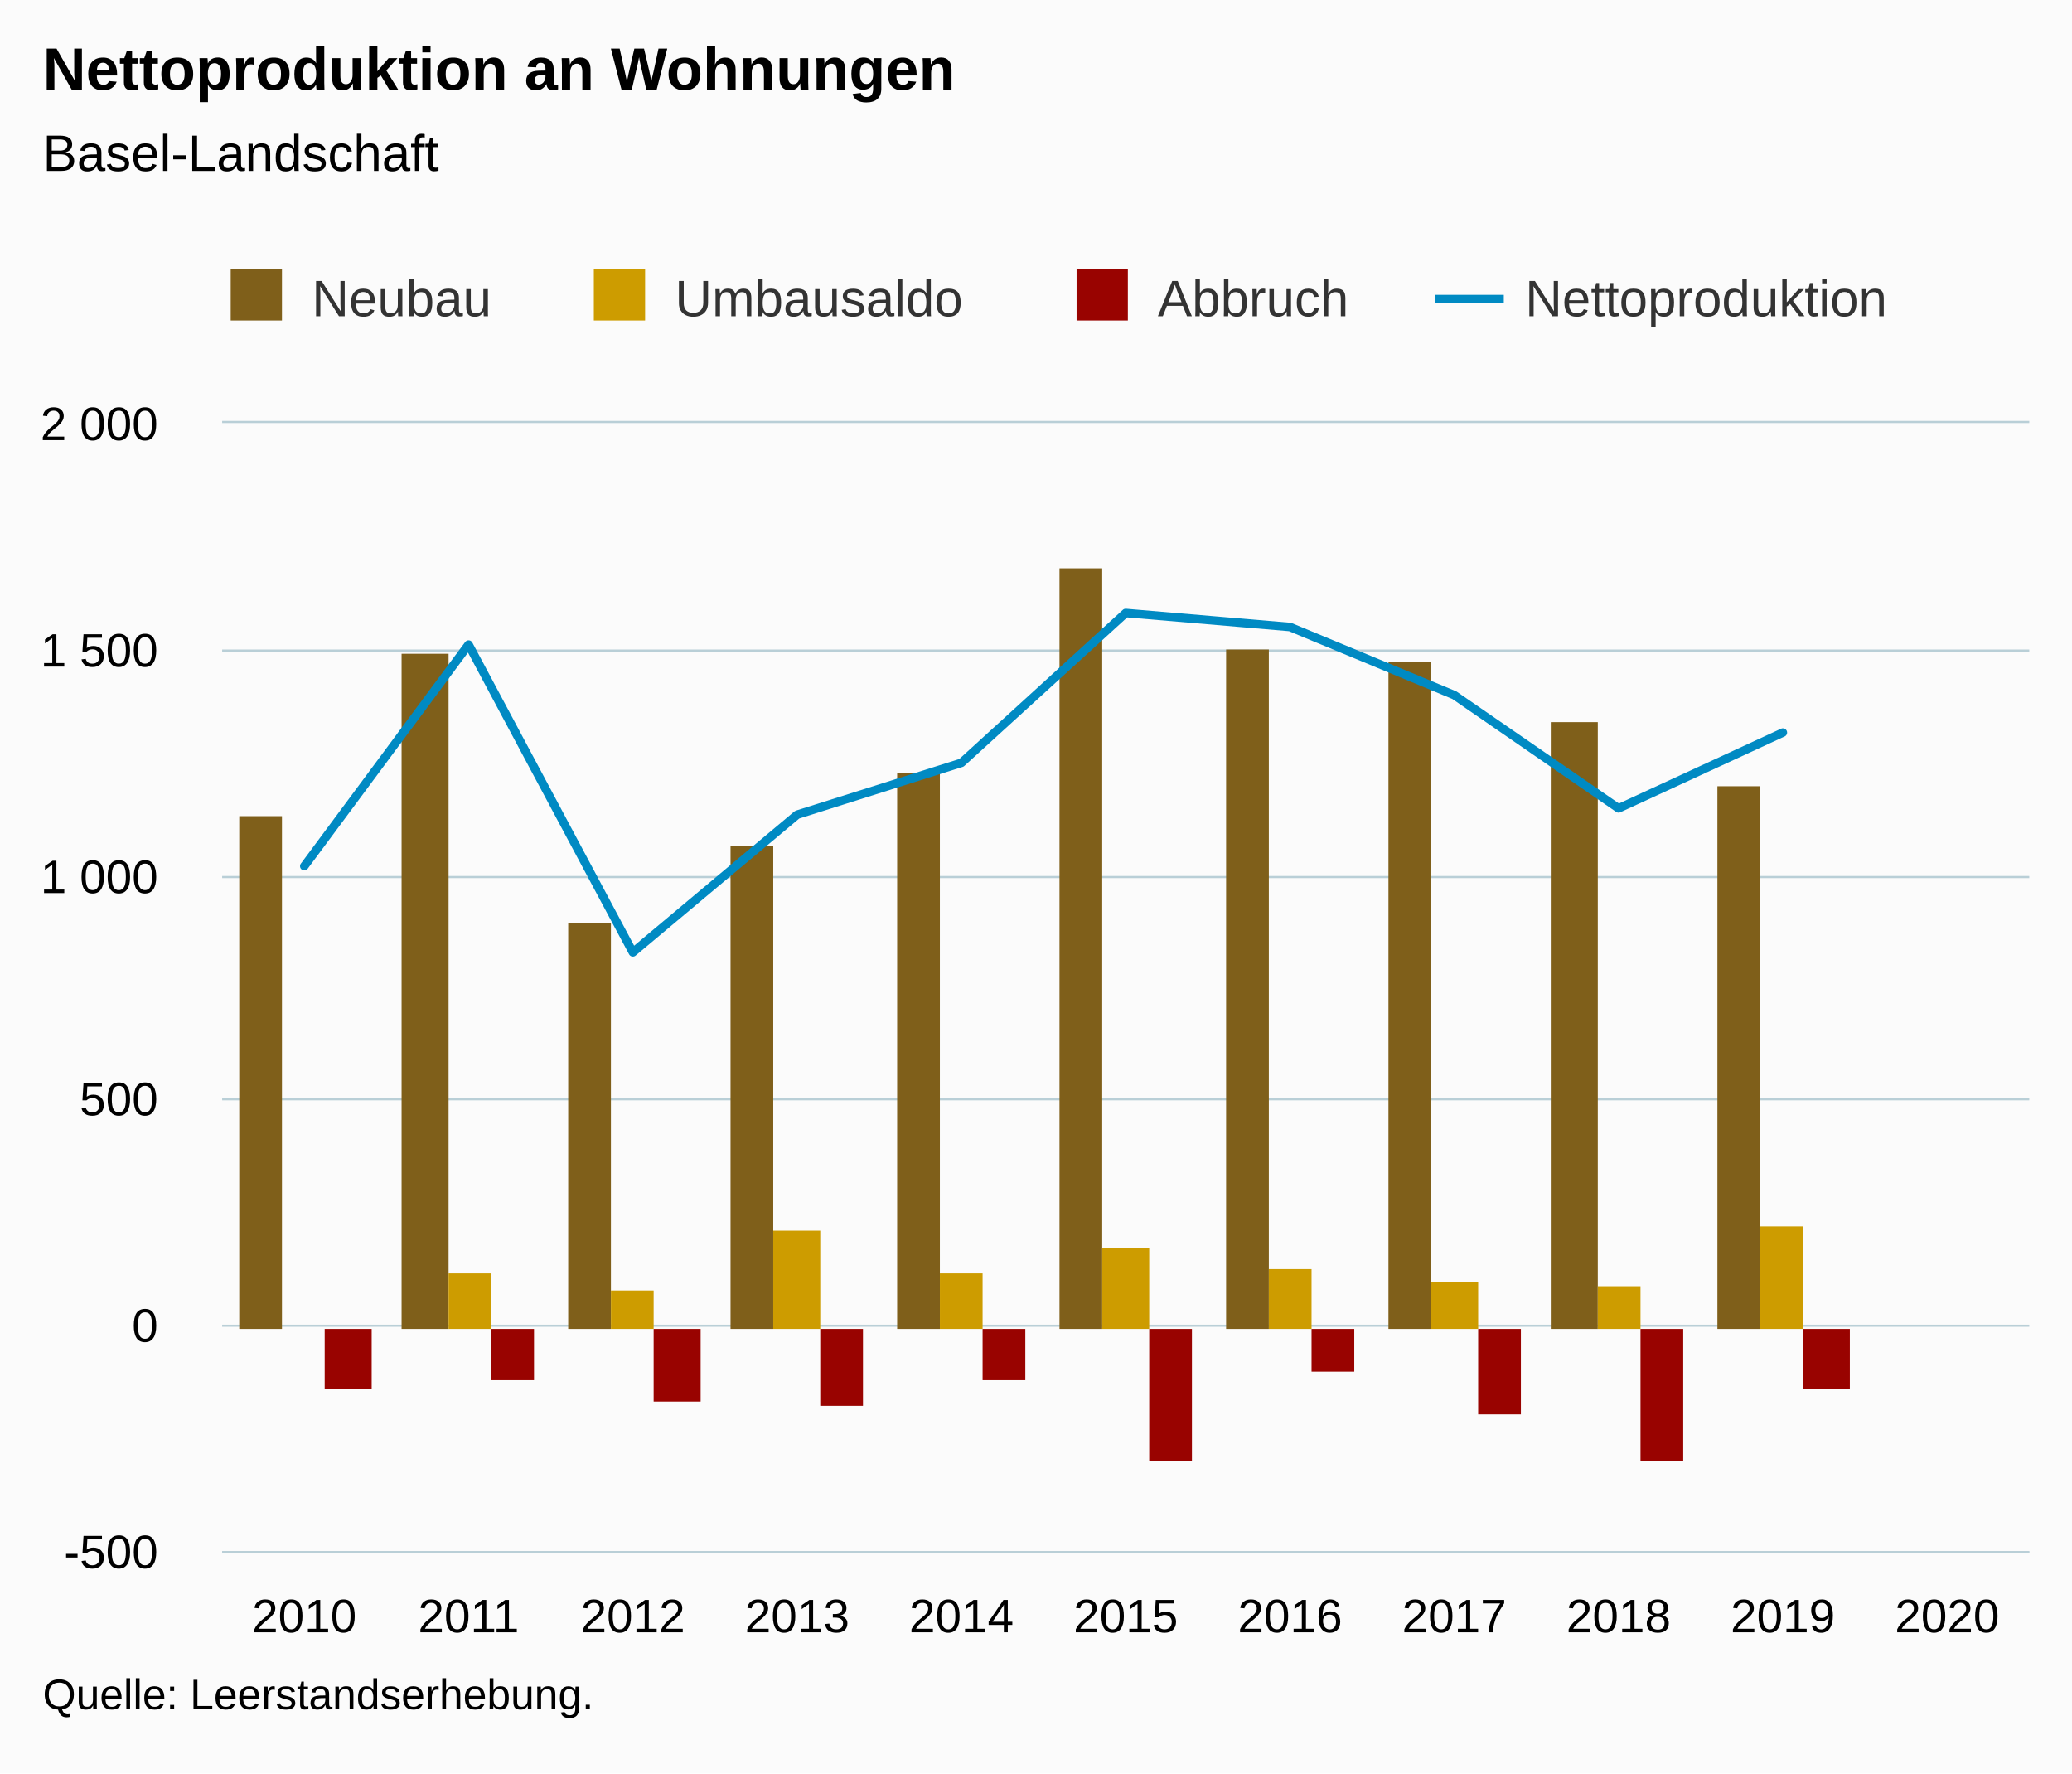
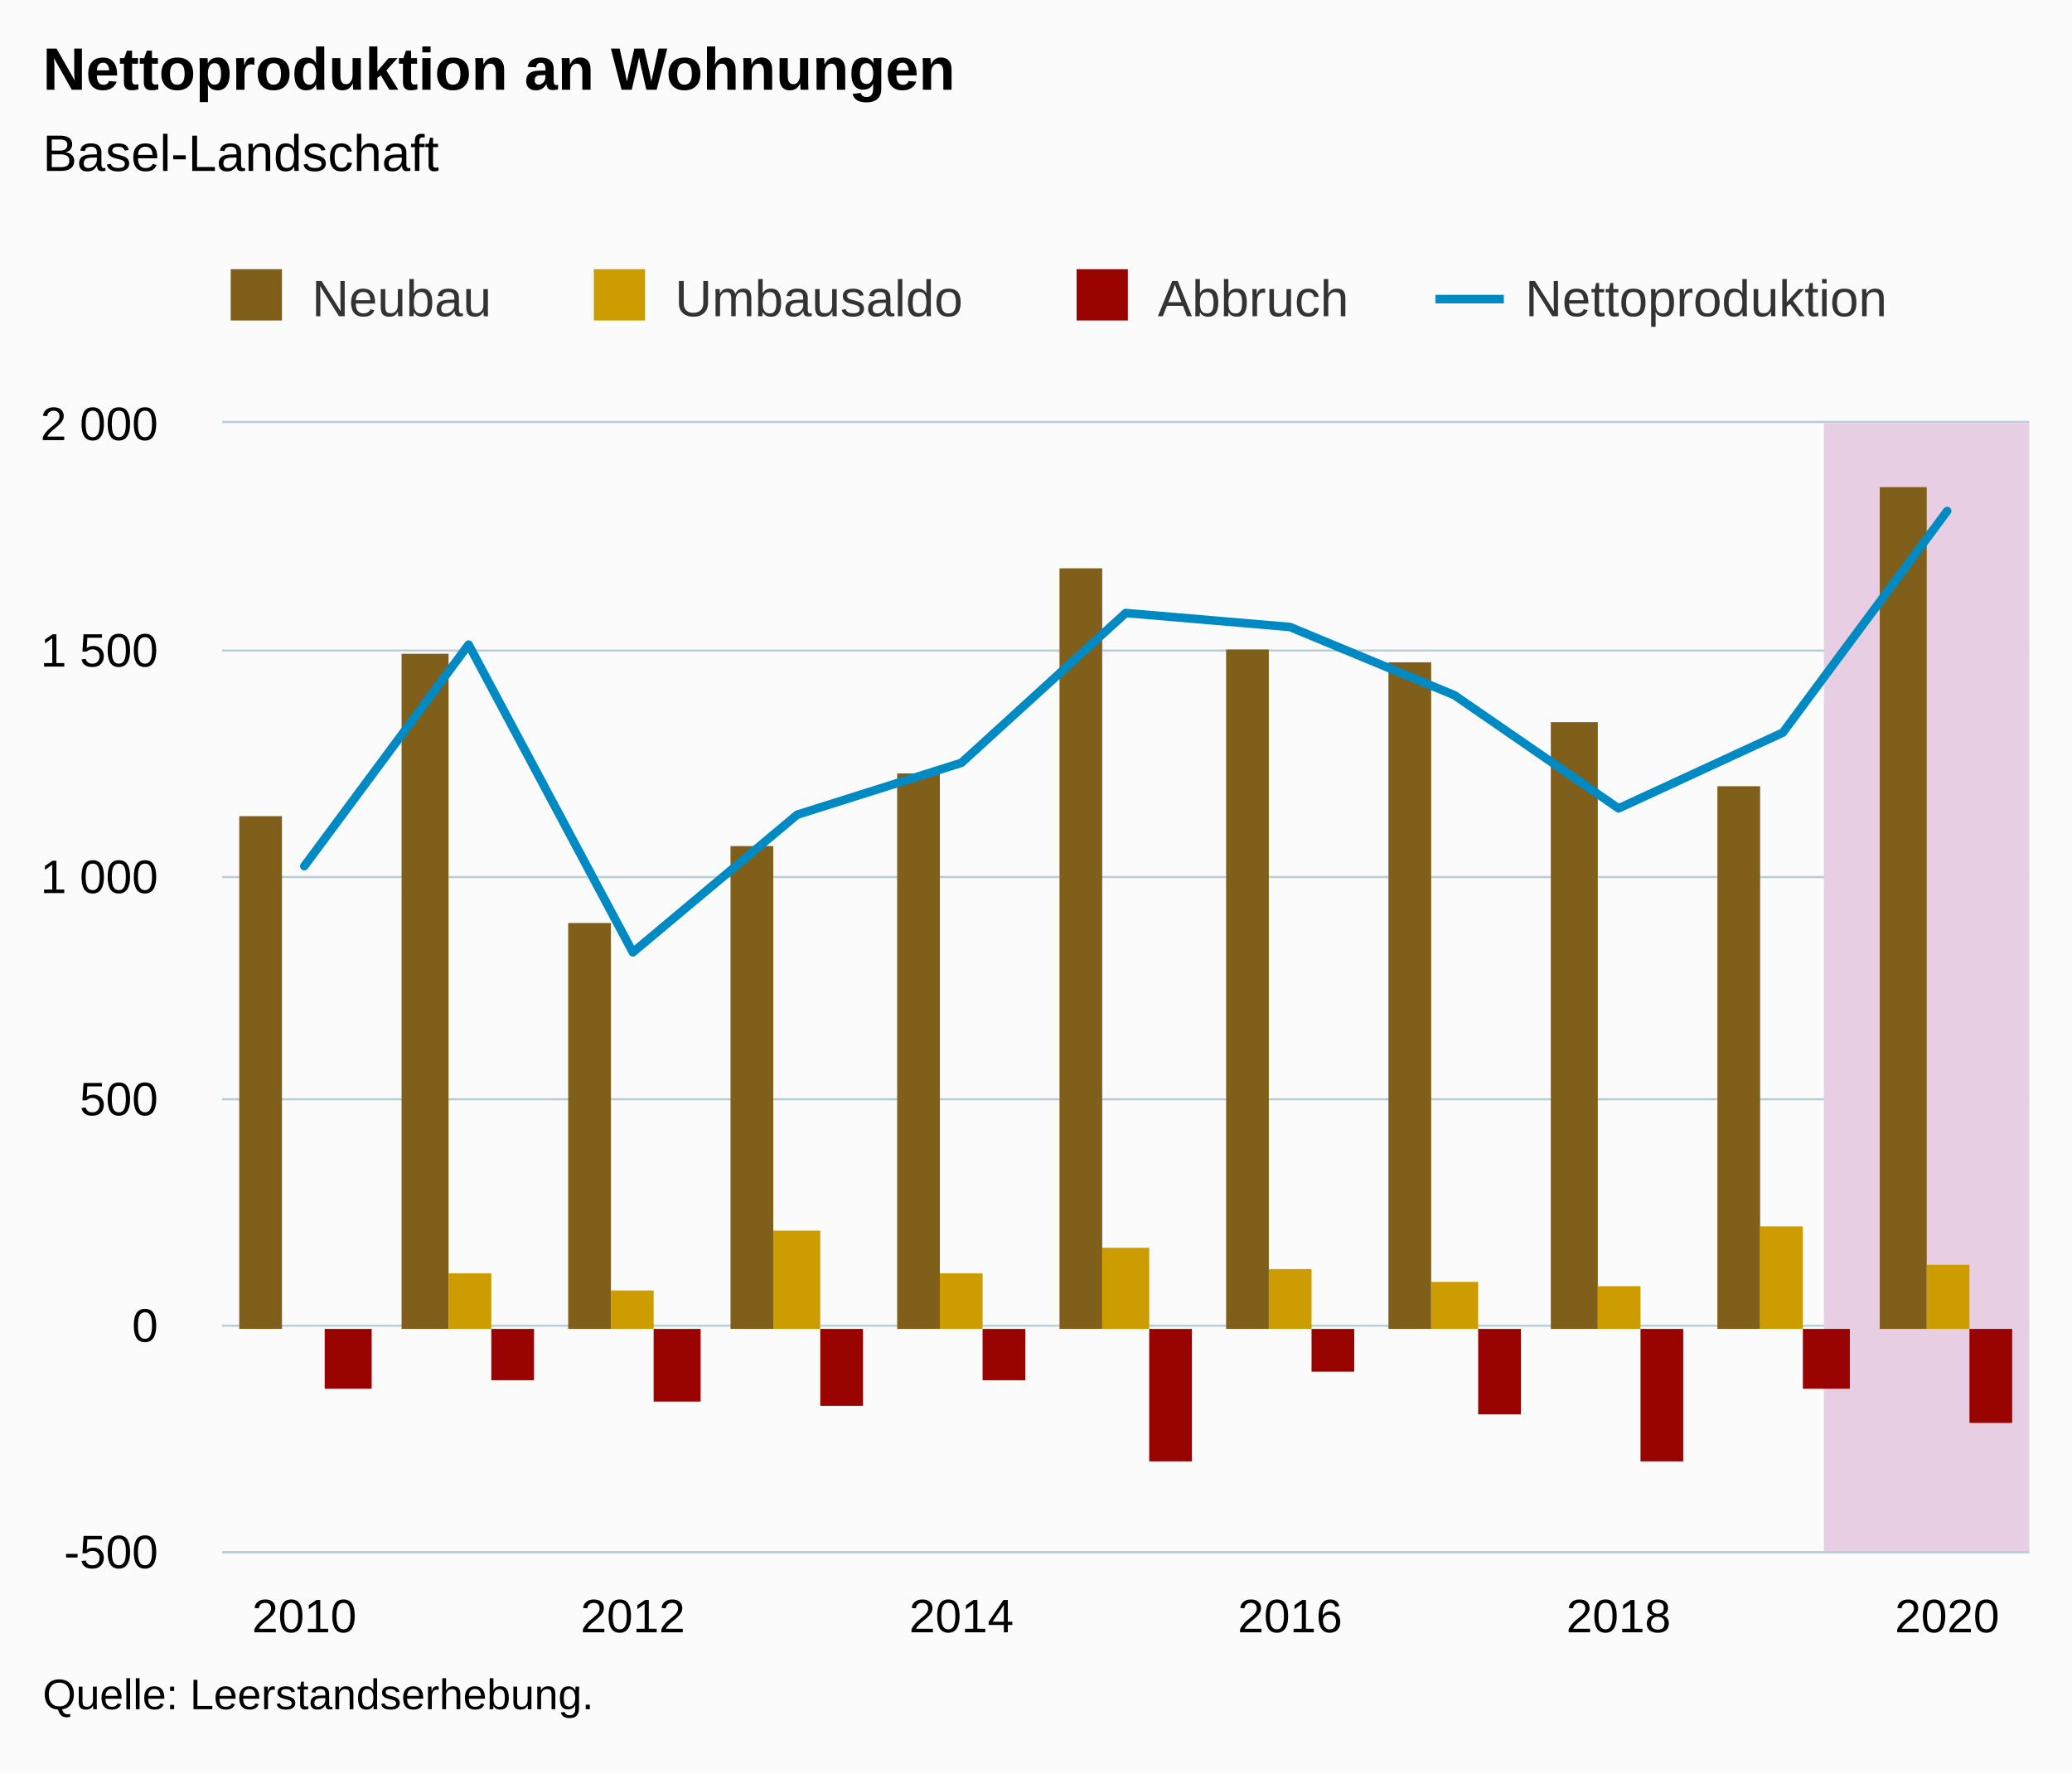
<svg xmlns="http://www.w3.org/2000/svg" version="1.1" class="highcharts-root" style="font-family:Arial;font-size:12px;" viewBox="0 0 485 415">
  <defs>
-     <clipPath id="highcharts-ctsox96-50-">
+     <clipPath id="highcharts-wgi0bji-54-">
      <rect x="0" y="0" width="423" height="264" fill="none" />
    </clipPath>
-     <clipPath id="highcharts-ctsox96-62-">
+     <clipPath id="highcharts-wgi0bji-66-">
      <rect x="0" y="0" width="423" height="264" fill="none" />
    </clipPath>
  </defs>
  <rect fill="#fbfbfb" class="highcharts-background" x="0" y="0" width="485" height="415" rx="0" ry="0" />
  <rect fill="none" class="highcharts-plot-background" x="52" y="99" width="423" height="264" />
  <g class="highcharts-pane-group" data-z-index="0" />
  <g class="highcharts-grid highcharts-xaxis-grid" data-z-index="1">
-     <path fill="none" data-z-index="1" class="highcharts-grid-line" d="M 89.5 99 L 89.5 363" opacity="1" />
-     <path fill="none" data-z-index="1" class="highcharts-grid-line" d="M 128.5 99 L 128.5 363" opacity="1" />
-     <path fill="none" data-z-index="1" class="highcharts-grid-line" d="M 166.5 99 L 166.5 363" opacity="1" />
-     <path fill="none" data-z-index="1" class="highcharts-grid-line" d="M 205.5 99 L 205.5 363" opacity="1" />
-     <path fill="none" data-z-index="1" class="highcharts-grid-line" d="M 243.5 99 L 243.5 363" opacity="1" />
-     <path fill="none" data-z-index="1" class="highcharts-grid-line" d="M 282.5 99 L 282.5 363" opacity="1" />
-     <path fill="none" data-z-index="1" class="highcharts-grid-line" d="M 320.5 99 L 320.5 363" opacity="1" />
-     <path fill="none" data-z-index="1" class="highcharts-grid-line" d="M 359.5 99 L 359.5 363" opacity="1" />
-     <path fill="none" data-z-index="1" class="highcharts-grid-line" d="M 397.5 99 L 397.5 363" opacity="1" />
-     <path fill="none" data-z-index="1" class="highcharts-grid-line" d="M 436.5 99 L 436.5 363" opacity="1" />
-     <path fill="none" data-z-index="1" class="highcharts-grid-line" d="M 474.5 99 L 474.5 363" opacity="1" />
-     <path fill="none" data-z-index="1" class="highcharts-grid-line" d="M 51.5 99 L 51.5 363" opacity="1" />
+     <path fill="none" data-z-index="1" class="highcharts-grid-line" d="M 70.5 99 L 70.5 363" opacity="1" />
+     <path fill="none" data-z-index="1" class="highcharts-grid-line" d="M 147.5 99 L 147.5 363" opacity="1" />
+     <path fill="none" data-z-index="1" class="highcharts-grid-line" d="M 224.5 99 L 224.5 363" opacity="1" />
+     <path fill="none" data-z-index="1" class="highcharts-grid-line" d="M 301.5 99 L 301.5 363" opacity="1" />
+     <path fill="none" data-z-index="1" class="highcharts-grid-line" d="M 378.5 99 L 378.5 363" opacity="1" />
+     <path fill="none" data-z-index="1" class="highcharts-grid-line" d="M 455.5 99 L 455.5 363" opacity="1" />
  </g>
  <g class="highcharts-grid highcharts-yaxis-grid" data-z-index="1">
    <path fill="none" stroke="#B9CFD7" stroke-width="0.5" data-z-index="1" class="highcharts-grid-line" d="M 52 363.25 L 475 363.25" opacity="1" />
    <path fill="none" stroke="#B9CFD7" stroke-width="0.5" data-z-index="1" class="highcharts-grid-line" d="M 52 310.25 L 475 310.25" opacity="1" />
    <path fill="none" stroke="#B9CFD7" stroke-width="0.5" data-z-index="1" class="highcharts-grid-line" d="M 52 257.25 L 475 257.25" opacity="1" />
    <path fill="none" stroke="#B9CFD7" stroke-width="0.5" data-z-index="1" class="highcharts-grid-line" d="M 52 205.25 L 475 205.25" opacity="1" />
    <path fill="none" stroke="#B9CFD7" stroke-width="0.5" data-z-index="1" class="highcharts-grid-line" d="M 52 152.25 L 475 152.25" opacity="1" />
    <path fill="none" stroke="#B9CFD7" stroke-width="0.5" data-z-index="1" class="highcharts-grid-line" d="M 52 98.75 L 475 98.75" opacity="1" />
  </g>
  <rect fill="none" class="highcharts-plot-border" data-z-index="1" x="52" y="99" width="423" height="264" />
  <g class="highcharts-axis highcharts-xaxis" data-z-index="2">
    <path fill="none" class="highcharts-axis-line" stroke="#B9CFD7" stroke-width="0.5" data-z-index="7" d="M 52 363.25 L 475 363.25" />
  </g>
  <g class="highcharts-axis highcharts-yaxis" data-z-index="2">
    <path fill="none" class="highcharts-axis-line" data-z-index="7" d="M 52 99 L 52 363" />
  </g>
  <g class="highcharts-series-group" data-z-index="3">
-     <g class="highcharts-series highcharts-series-0 highcharts-column-series" data-z-index="0.1" opacity="1" transform="translate(52,99) scale(1 1)" clip-path="url(#highcharts-ctsox96-62-)">
+     <g class="highcharts-series highcharts-series-4 highcharts-polygon-series" data-z-index="-99" opacity="1" transform="translate(52,99) scale(1 1)" clip-path="url(#highcharts-wgi0bji-66-)">
+       <path fill="#E7CEE2" d="M 374.932 264 L 374.932 0 L 442.227 0 L 442.227 264 Z" class="highcharts-area" data-z-index="0" />
+       <path fill="none" d="M 374.932 264 L 374.932 0 L 442.227 0 L 442.227 264 Z" class="highcharts-graph" data-z-index="1" stroke-linejoin="round" stroke-linecap="round" />
+     </g>
+     <g class="highcharts-markers highcharts-series-4 highcharts-polygon-series" data-z-index="-99" opacity="1" transform="translate(52,99) scale(1 1)" clip-path="none" />
+     <g class="highcharts-series highcharts-series-0 highcharts-column-series" data-z-index="0.1" opacity="1" transform="translate(52,99) scale(1 1)" clip-path="url(#highcharts-wgi0bji-66-)">
      <rect x="4" y="92" width="10" height="120" fill="#7F5F1A" opacity="1" class="highcharts-point" />
      <rect x="42" y="54" width="11" height="158" fill="#7F5F1A" opacity="1" class="highcharts-point" />
      <rect x="81" y="117" width="10" height="95" fill="#7F5F1A" opacity="1" class="highcharts-point" />
      <rect x="119" y="99" width="10" height="113" fill="#7F5F1A" opacity="1" class="highcharts-point" />
      <rect x="158" y="82" width="10" height="130" fill="#7F5F1A" opacity="1" class="highcharts-point" />
      <rect x="196" y="34" width="10" height="178" fill="#7F5F1A" opacity="1" class="highcharts-point" />
      <rect x="235" y="53" width="10" height="159" fill="#7F5F1A" opacity="1" class="highcharts-point" />
      <rect x="273" y="56" width="10" height="156" fill="#7F5F1A" opacity="1" class="highcharts-point" />
      <rect x="311" y="70" width="11" height="142" fill="#7F5F1A" opacity="1" class="highcharts-point" />
      <rect x="350" y="85" width="10" height="127" fill="#7F5F1A" opacity="1" class="highcharts-point" />
+       <rect x="388" y="15" width="11" height="197" fill="#7F5F1A" opacity="1" class="highcharts-point" />
    </g>
    <g class="highcharts-markers highcharts-series-0 highcharts-column-series" data-z-index="0.1" opacity="1" transform="translate(52,99) scale(1 1)" clip-path="none" />
-     <g class="highcharts-series highcharts-series-1 highcharts-column-series" data-z-index="0.1" opacity="1" transform="translate(52,99) scale(1 1)" clip-path="url(#highcharts-ctsox96-62-)">
+     <g class="highcharts-series highcharts-series-1 highcharts-column-series" data-z-index="0.1" opacity="1" transform="translate(52,99) scale(1 1)" clip-path="url(#highcharts-wgi0bji-66-)">
      <rect x="14" y="212" width="10" height="0" fill="#CD9C00" opacity="1" class="highcharts-point" />
      <rect x="53" y="199" width="10" height="13" fill="#CD9C00" opacity="1" class="highcharts-point" />
      <rect x="91" y="203" width="10" height="9" fill="#CD9C00" opacity="1" class="highcharts-point" />
      <rect x="129" y="189" width="11" height="23" fill="#CD9C00" opacity="1" class="highcharts-point" />
      <rect x="168" y="199" width="10" height="13" fill="#CD9C00" opacity="1" class="highcharts-point" />
      <rect x="206" y="193" width="11" height="19" fill="#CD9C00" opacity="1" class="highcharts-point" />
      <rect x="245" y="198" width="10" height="14" fill="#CD9C00" opacity="1" class="highcharts-point" />
      <rect x="283" y="201" width="11" height="11" fill="#CD9C00" opacity="1" class="highcharts-point" />
      <rect x="322" y="202" width="10" height="10" fill="#CD9C00" opacity="1" class="highcharts-point" />
      <rect x="360" y="188" width="10" height="24" fill="#CD9C00" opacity="1" class="highcharts-point" />
+       <rect x="399" y="197" width="10" height="15" fill="#CD9C00" opacity="1" class="highcharts-point" />
    </g>
    <g class="highcharts-markers highcharts-series-1 highcharts-column-series" data-z-index="0.1" opacity="1" transform="translate(52,99) scale(1 1)" clip-path="none" />
-     <g class="highcharts-series highcharts-series-2 highcharts-column-series" data-z-index="0.1" opacity="1" transform="translate(52,99) scale(1 1)" clip-path="url(#highcharts-ctsox96-62-)">
+     <g class="highcharts-series highcharts-series-2 highcharts-column-series" data-z-index="0.1" opacity="1" transform="translate(52,99) scale(1 1)" clip-path="url(#highcharts-wgi0bji-66-)">
      <rect x="24" y="212" width="11" height="14" fill="#990300" opacity="1" class="highcharts-point highcharts-negative" />
      <rect x="63" y="212" width="10" height="12" fill="#990300" opacity="1" class="highcharts-point highcharts-negative" />
      <rect x="101" y="212" width="11" height="17" fill="#990300" opacity="1" class="highcharts-point highcharts-negative" />
      <rect x="140" y="212" width="10" height="18" fill="#990300" opacity="1" class="highcharts-point highcharts-negative" />
      <rect x="178" y="212" width="10" height="12" fill="#990300" opacity="1" class="highcharts-point highcharts-negative" />
      <rect x="217" y="212" width="10" height="31" fill="#990300" opacity="1" class="highcharts-point highcharts-negative" />
      <rect x="255" y="212" width="10" height="10" fill="#990300" opacity="1" class="highcharts-point highcharts-negative" />
      <rect x="294" y="212" width="10" height="20" fill="#990300" opacity="1" class="highcharts-point highcharts-negative" />
      <rect x="332" y="212" width="10" height="31" fill="#990300" opacity="1" class="highcharts-point highcharts-negative" />
      <rect x="370" y="212" width="11" height="14" fill="#990300" opacity="1" class="highcharts-point highcharts-negative" />
+       <rect x="409" y="212" width="10" height="22" fill="#990300" opacity="1" class="highcharts-point highcharts-negative" />
    </g>
    <g class="highcharts-markers highcharts-series-2 highcharts-column-series" data-z-index="0.1" opacity="1" transform="translate(52,99) scale(1 1)" clip-path="none" />
-     <g class="highcharts-series highcharts-series-3 highcharts-line-series" data-z-index="0.1" opacity="1" transform="translate(52,99) scale(1 1)" clip-path="url(#highcharts-ctsox96-62-)">
-       <path fill="none" d="M 19.227 103.699 L 57.682 51.85 L 96.136 123.869 L 134.591 91.661 L 173.045 79.517 L 211.5 44.458 L 249.955 47.731 L 288.409 63.677 L 326.864 90.182 L 365.318 72.442" class="highcharts-graph" data-z-index="1" stroke="#008AC3" stroke-width="2" stroke-linejoin="round" stroke-linecap="round" />
+     <g class="highcharts-series highcharts-series-3 highcharts-line-series" data-z-index="0.1" opacity="1" transform="translate(52,99) scale(1 1)" clip-path="url(#highcharts-wgi0bji-66-)">
+       <path fill="none" d="M 19.227 103.699 L 57.682 51.85 L 96.136 123.869 L 134.591 91.661 L 173.045 79.517 L 211.5 44.458 L 249.955 47.731 L 288.409 63.677 L 326.864 90.182 L 365.318 72.442 L 403.773 20.592" class="highcharts-graph" data-z-index="1" stroke="#008AC3" stroke-width="2" stroke-linejoin="round" stroke-linecap="round" />
    </g>
    <g class="highcharts-markers highcharts-series-3 highcharts-line-series" data-z-index="0.1" opacity="1" transform="translate(52,99) scale(1 1)" clip-path="none" />
  </g>
  <text x="10" text-anchor="start" class="highcharts-title" data-z-index="4" style="color:#000000;font-size:14px;font-weight:bold;fill:#000000;" y="21">
    <tspan>Nettoproduktion an Wohnungen</tspan>
  </text>
  <text x="10" text-anchor="start" class="highcharts-subtitle" data-z-index="4" style="color:#000000;font-size:12px;font-weight:normal;fill:#000000;" y="40">
    <tspan>Basel-Landschaft</tspan>
  </text>
  <text x="10" text-anchor="start" class="highcharts-caption" data-z-index="4" style="color:#666666;fill:#666666;" y="397" />
  <g class="highcharts-legend" data-z-index="7" transform="translate(44,56)">
    <rect fill="none" class="highcharts-legend-box" rx="0" ry="0" x="0" y="0" width="408" height="31" visibility="visible" />
    <g data-z-index="1">
      <g>
        <g class="highcharts-legend-item highcharts-column-series highcharts-color-undefined highcharts-series-0" data-z-index="1" transform="translate(8,3)">
          <text x="21" style="color:#333333;cursor:pointer;font-size:12px;font-weight:normal;fill:#333333;" text-anchor="start" data-z-index="2" y="15">
            <tspan>Neubau</tspan>
          </text>
          <rect x="2" y="4" width="12" height="12" fill="#7F5F1A" class="highcharts-point" data-z-index="3" />
        </g>
        <g class="highcharts-legend-item highcharts-column-series highcharts-color-undefined highcharts-series-1" data-z-index="1" transform="translate(93,3)">
          <text x="21" y="15" style="color:#333333;cursor:pointer;font-size:12px;font-weight:normal;fill:#333333;" text-anchor="start" data-z-index="2">
            <tspan>Umbausaldo</tspan>
          </text>
          <rect x="2" y="4" width="12" height="12" fill="#CD9C00" class="highcharts-point" data-z-index="3" />
        </g>
        <g class="highcharts-legend-item highcharts-column-series highcharts-color-undefined highcharts-series-2" data-z-index="1" transform="translate(206,3)">
          <text x="21" y="15" style="color:#333333;cursor:pointer;font-size:12px;font-weight:normal;fill:#333333;" text-anchor="start" data-z-index="2">
            <tspan>Abbruch</tspan>
          </text>
          <rect x="2" y="4" width="12" height="12" fill="#990300" class="highcharts-point" data-z-index="3" />
        </g>
        <g class="highcharts-legend-item highcharts-line-series highcharts-color-undefined highcharts-series-3" data-z-index="1" transform="translate(292,3)">
          <path fill="none" d="M 0 11 L 16 11" class="highcharts-graph" stroke="#008AC3" stroke-width="2" />
          <text x="21" y="15" style="color:#333333;cursor:pointer;font-size:12px;font-weight:normal;fill:#333333;" text-anchor="start" data-z-index="2">
            <tspan>Nettoproduktion</tspan>
          </text>
        </g>
      </g>
    </g>
  </g>
  <g class="highcharts-axis-labels highcharts-xaxis-labels" data-z-index="7">
    <text x="71.227" style="color:#000000;cursor:default;font-size:11px;fill:#000000;" text-anchor="middle" transform="translate(0,0)" y="382" opacity="1">2010</text>
-     <text x="109.682" style="color:#000000;cursor:default;font-size:11px;fill:#000000;" text-anchor="middle" transform="translate(0,0)" y="382" opacity="1">2011</text>
    <text x="148.136" style="color:#000000;cursor:default;font-size:11px;fill:#000000;" text-anchor="middle" transform="translate(0,0)" y="382" opacity="1">2012</text>
-     <text x="186.591" style="color:#000000;cursor:default;font-size:11px;fill:#000000;" text-anchor="middle" transform="translate(0,0)" y="382" opacity="1">2013</text>
    <text x="225.045" style="color:#000000;cursor:default;font-size:11px;fill:#000000;" text-anchor="middle" transform="translate(0,0)" y="382" opacity="1">2014</text>
-     <text x="263.5" style="color:#000000;cursor:default;font-size:11px;fill:#000000;" text-anchor="middle" transform="translate(0,0)" y="382" opacity="1">2015</text>
    <text x="301.955" style="color:#000000;cursor:default;font-size:11px;fill:#000000;" text-anchor="middle" transform="translate(0,0)" y="382" opacity="1">2016</text>
-     <text x="340.409" style="color:#000000;cursor:default;font-size:11px;fill:#000000;" text-anchor="middle" transform="translate(0,0)" y="382" opacity="1">2017</text>
    <text x="378.864" style="color:#000000;cursor:default;font-size:11px;fill:#000000;" text-anchor="middle" transform="translate(0,0)" y="382" opacity="1">2018</text>
-     <text x="417.318" style="color:#000000;cursor:default;font-size:11px;fill:#000000;" text-anchor="middle" transform="translate(0,0)" y="382" opacity="1">2019</text>
    <text x="455.773" style="color:#000000;cursor:default;font-size:11px;fill:#000000;" text-anchor="middle" transform="translate(0,0)" y="382" opacity="1">2020</text>
  </g>
  <g class="highcharts-axis-labels highcharts-yaxis-labels" data-z-index="7">
    <text x="37" style="color:#000000;cursor:default;font-size:11px;fill:#000000;" text-anchor="end" transform="translate(0,0)" y="367" opacity="1">-500</text>
    <text x="37" style="color:#000000;cursor:default;font-size:11px;fill:#000000;" text-anchor="end" transform="translate(0,0)" y="314" opacity="1">0</text>
    <text x="37" style="color:#000000;cursor:default;font-size:11px;fill:#000000;" text-anchor="end" transform="translate(0,0)" y="261" opacity="1">500</text>
    <text x="37" style="color:#000000;cursor:default;font-size:11px;fill:#000000;" text-anchor="end" transform="translate(0,0)" y="209" opacity="1">
      <tspan>1 000</tspan>
    </text>
    <text x="37" style="color:#000000;cursor:default;font-size:11px;fill:#000000;" text-anchor="end" transform="translate(0,0)" y="156" opacity="1">
      <tspan>1 500</tspan>
    </text>
    <text x="37" style="color:#000000;cursor:default;font-size:11px;fill:#000000;" text-anchor="end" transform="translate(0,0)" y="103" opacity="1">
      <tspan>2 000</tspan>
    </text>
  </g>
  <text x="10" class="highcharts-credits" text-anchor="start" data-z-index="8" style="cursor:default;color:#000000;font-size:10px;fill:#000000;" y="400">
    <tspan>Quelle: Leerstandserhebung.</tspan>
  </text>
</svg>
